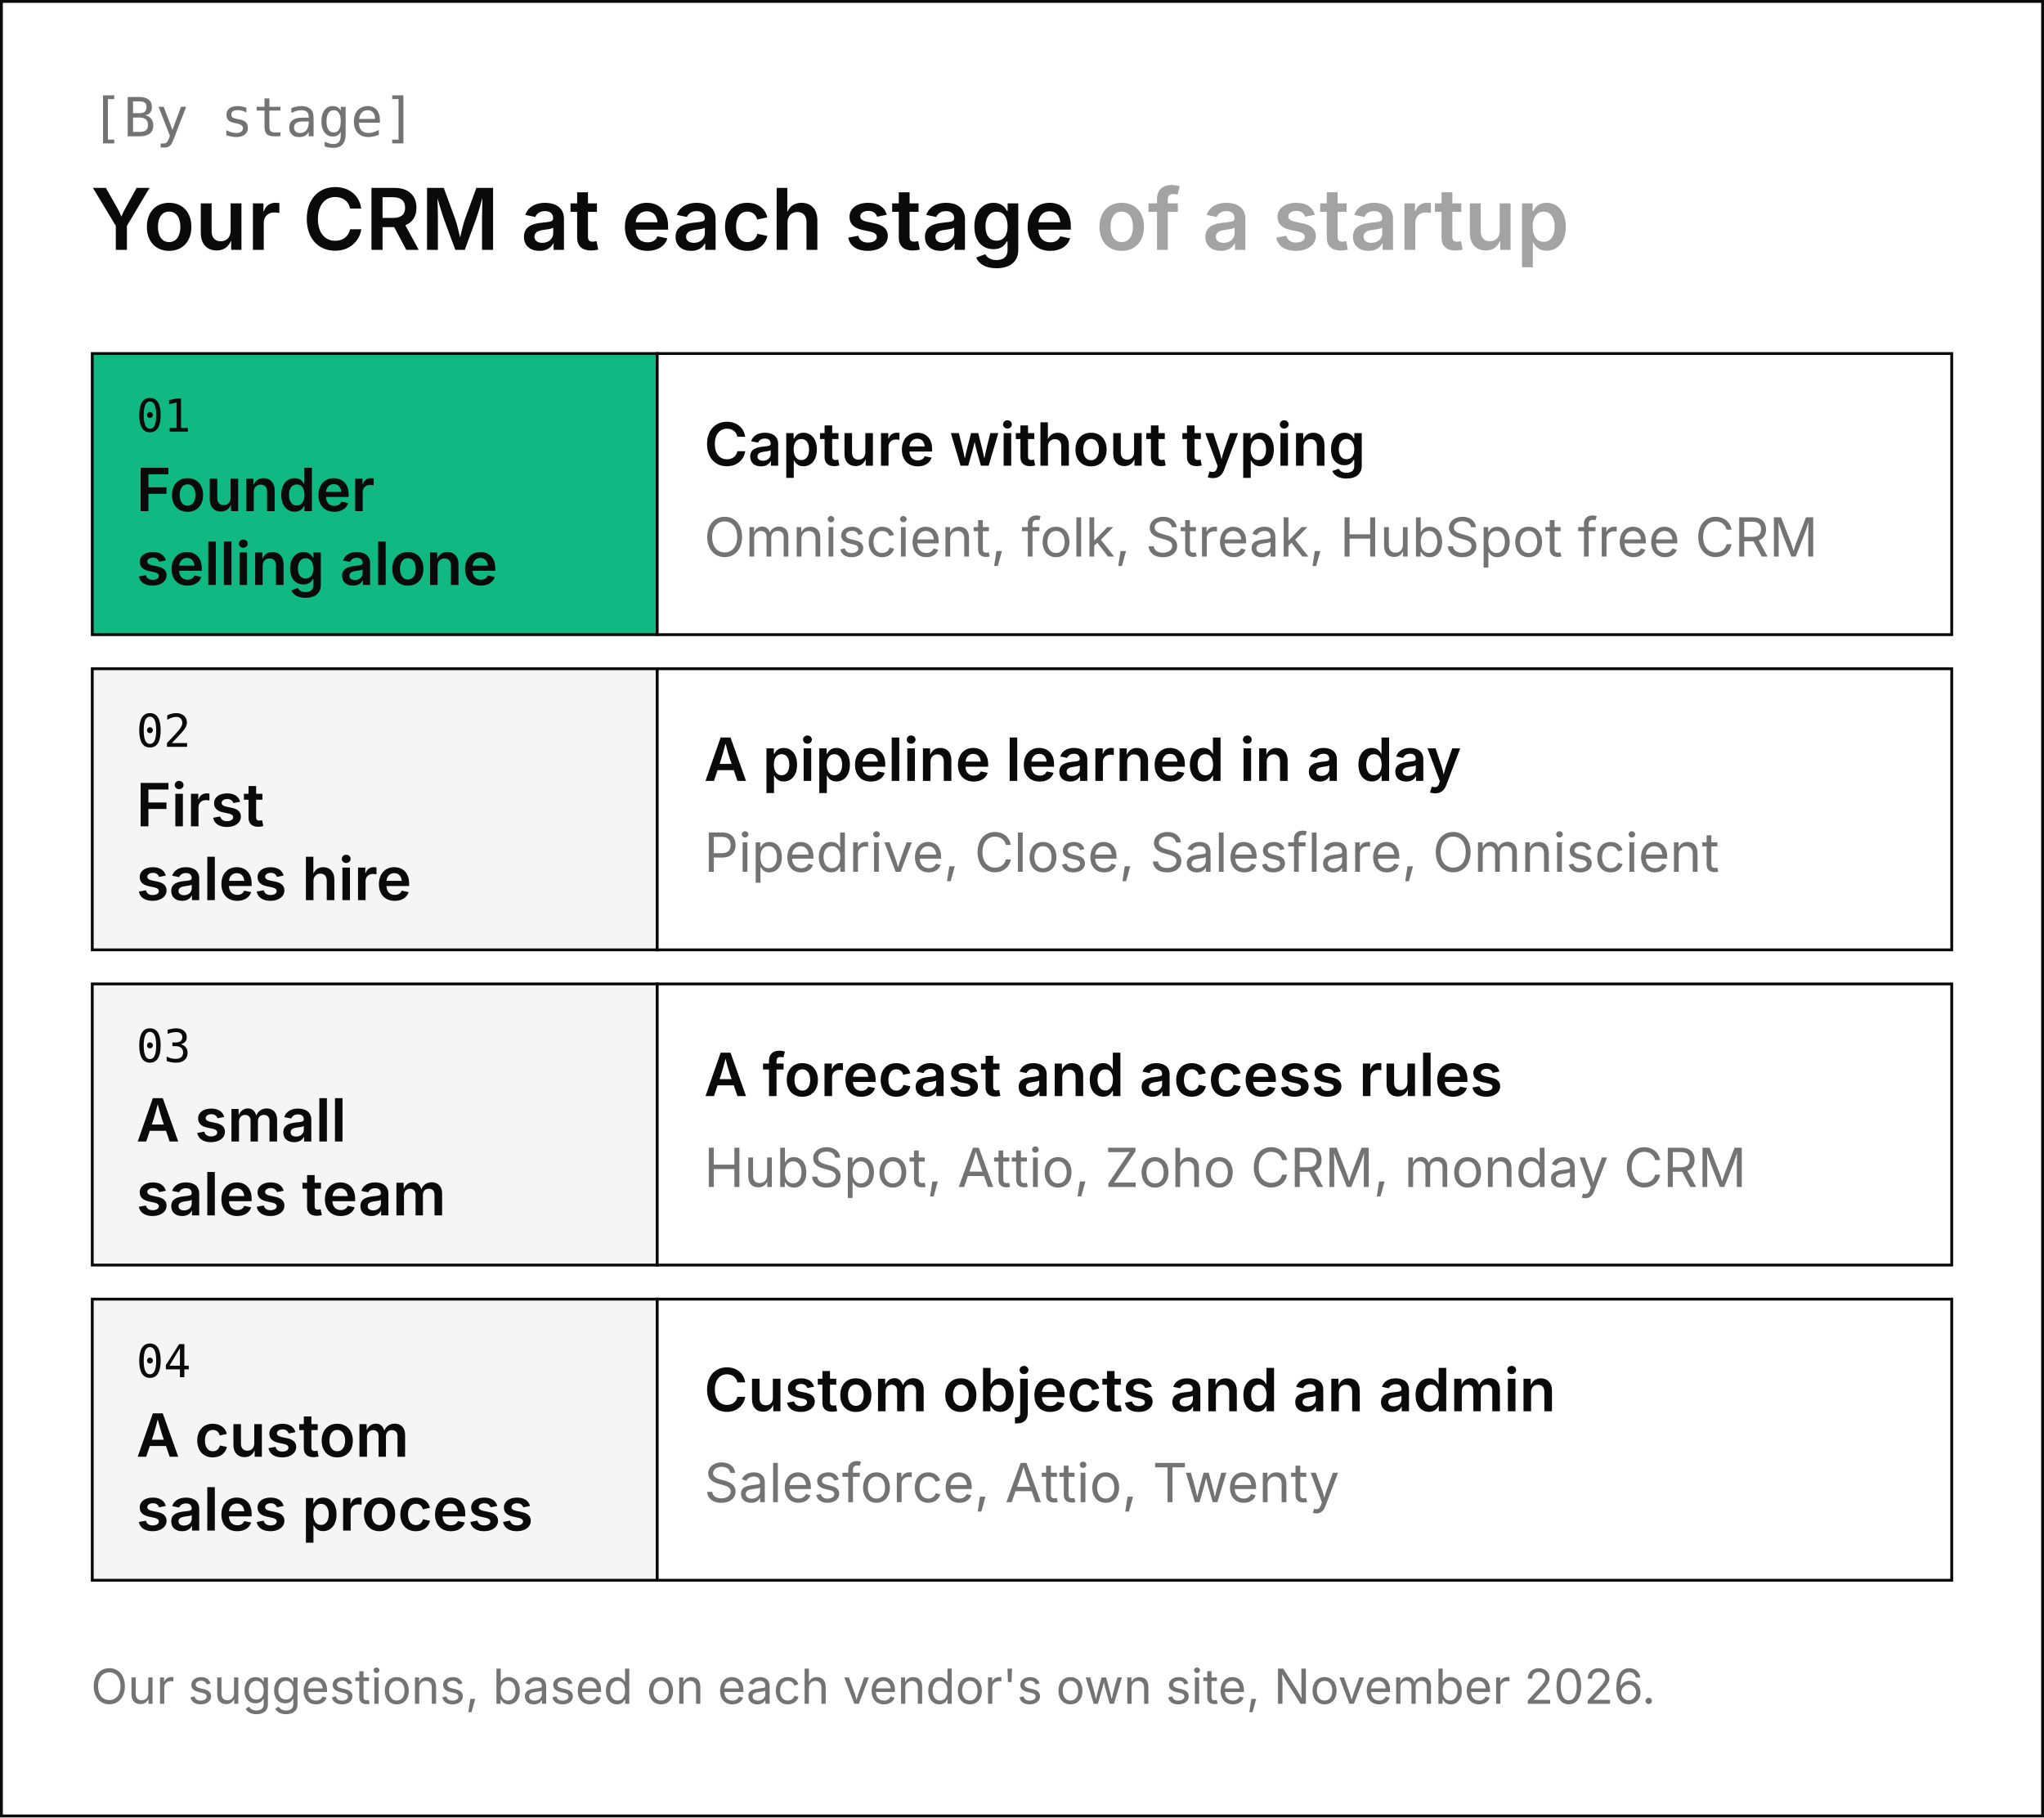
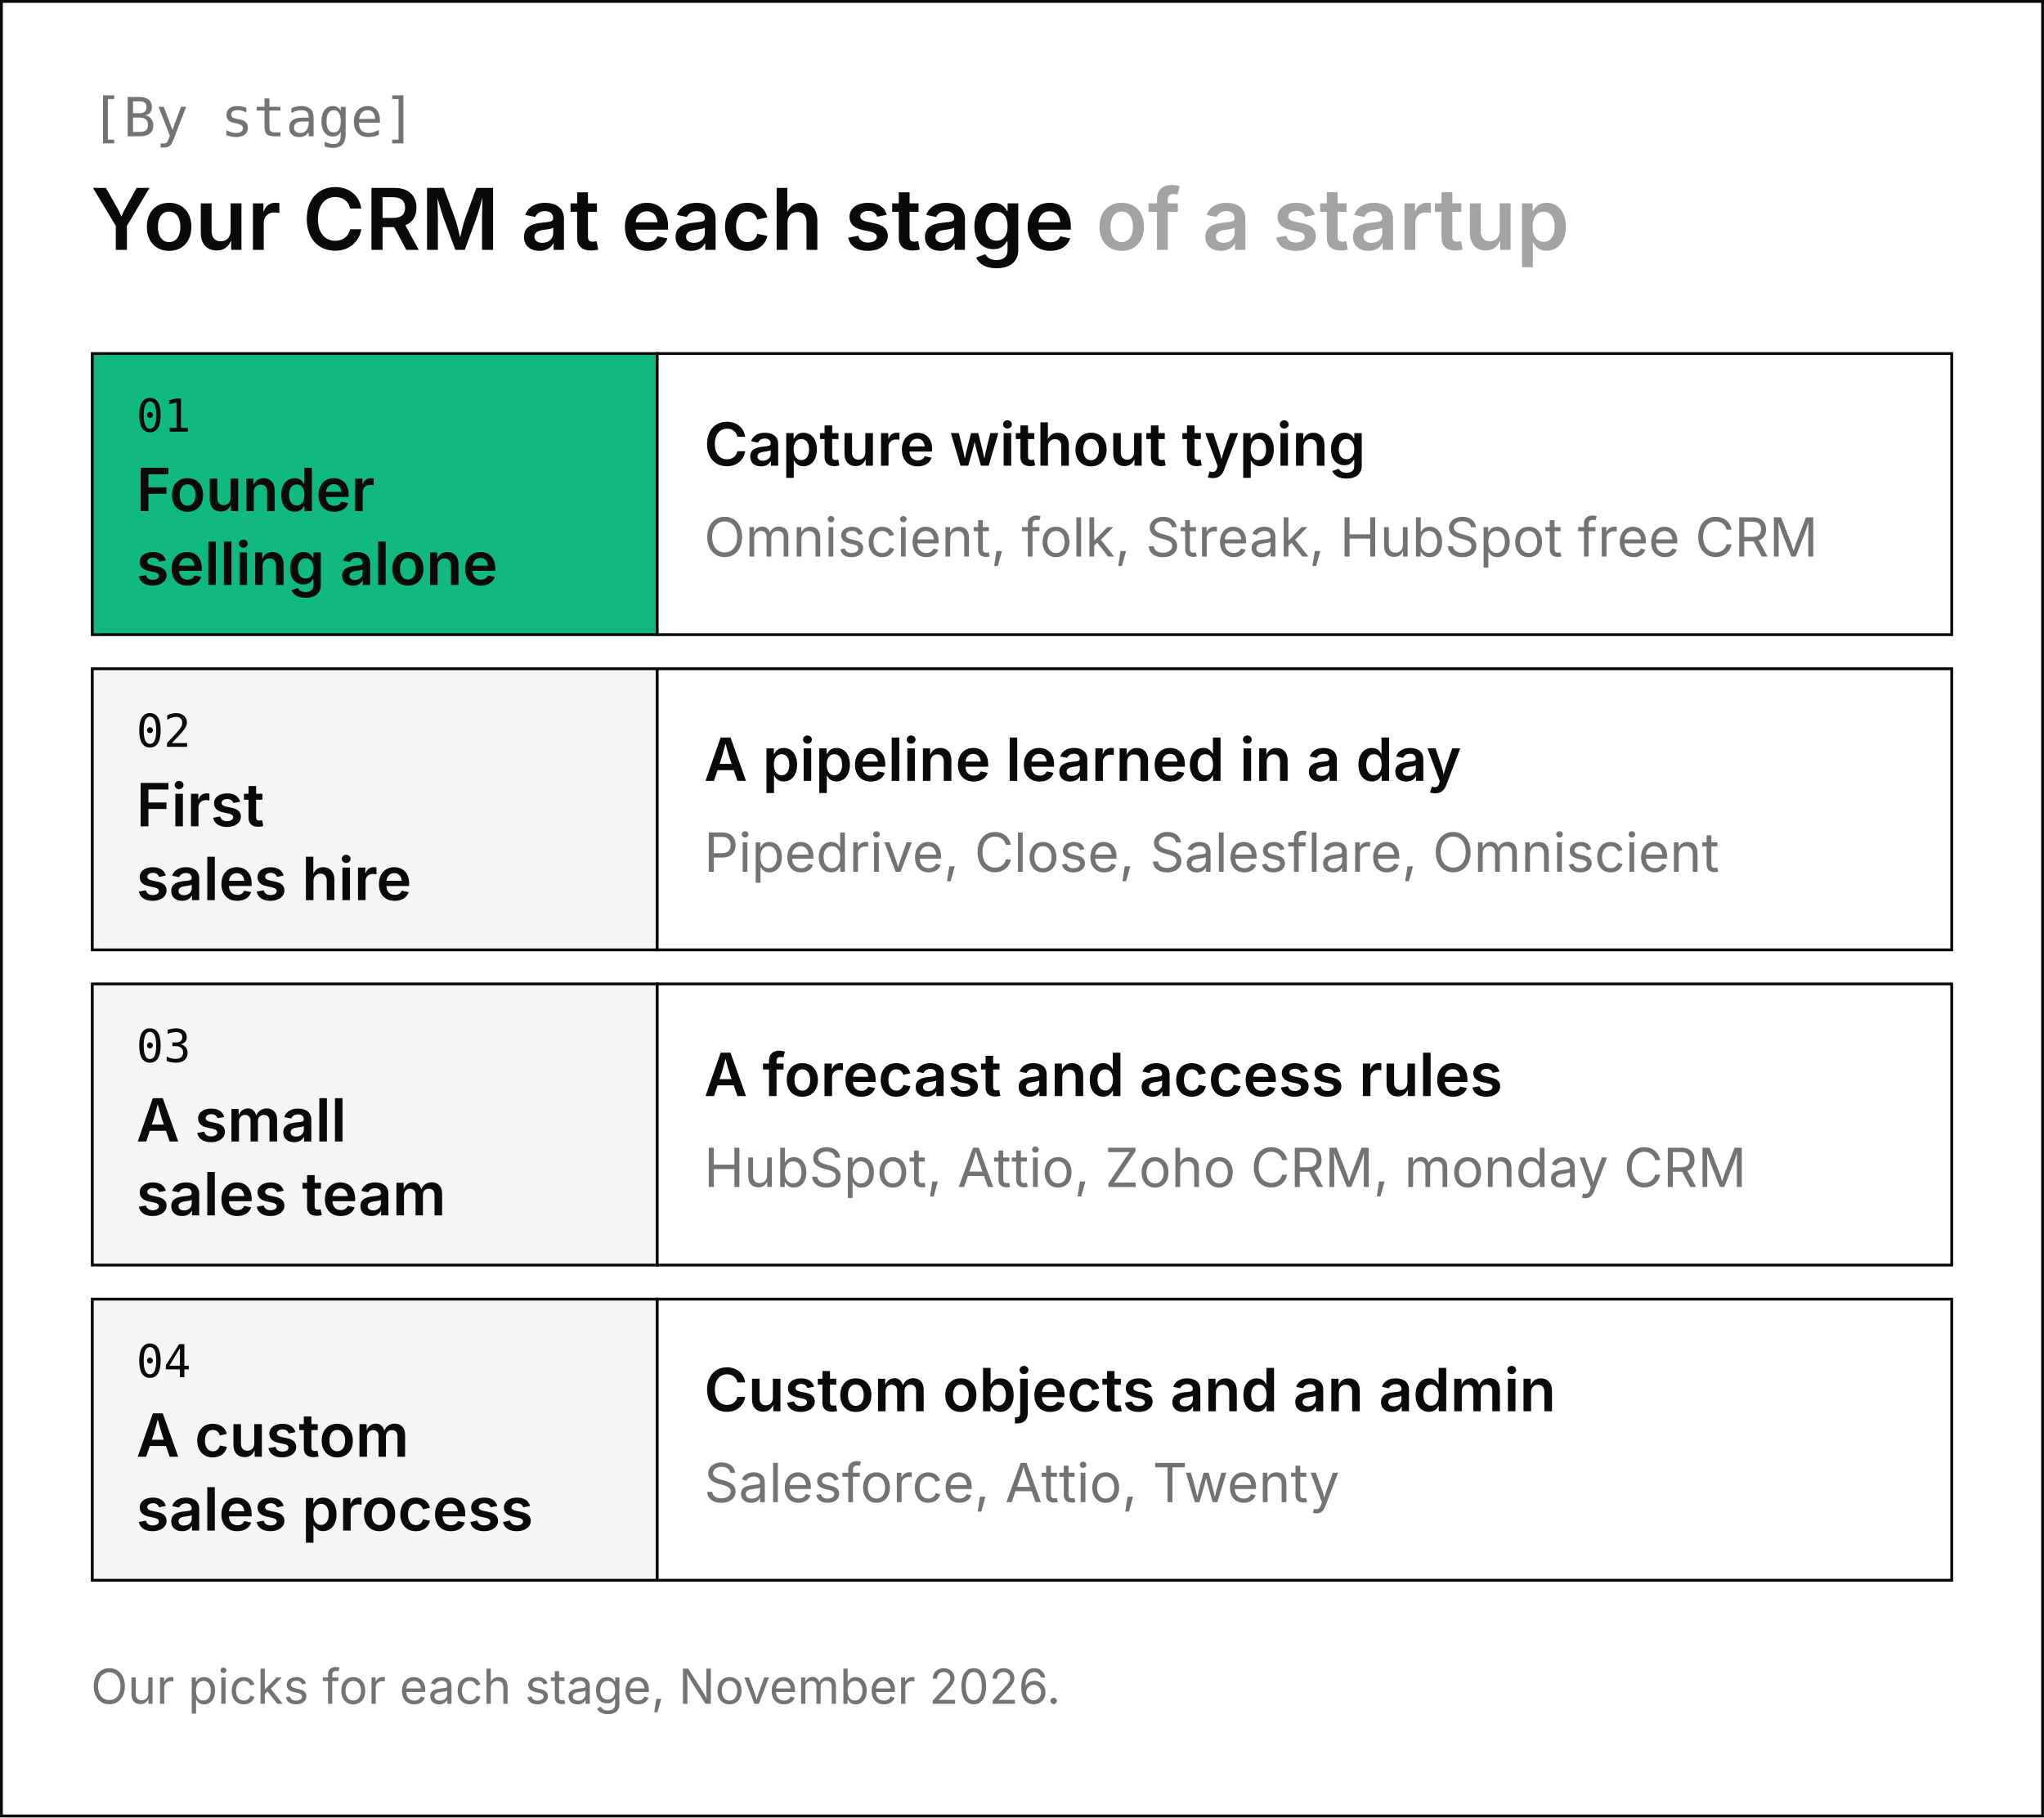
<svg xmlns="http://www.w3.org/2000/svg" viewBox="0 0 720 640" width="720" height="640" role="img" aria-labelledby="t d" font-family="Inter, system-ui, sans-serif">
  <rect width="720" height="640" fill="#ffffff" />
  <rect x="0.5" y="0.5" width="719" height="639" fill="none" stroke="#0a0a0a" />
  <text x="32" y="48" font-family="Geist Mono, ui-monospace, monospace" font-size="19" fill="#737373">[By stage]</text>
  <text x="32" y="88" font-size="30" font-weight="600" fill="#0a0a0a">Your CRM at each stage <tspan fill="#a3a3a3">of a startup</tspan>
  </text>
  <rect x="32.5" y="124.5" width="199" height="99" fill="#10b981" stroke="#0a0a0a" />
  <rect x="231.5" y="124.5" width="456" height="99" fill="#ffffff" stroke="#0a0a0a" />
  <text x="48" y="152" font-family="Geist Mono, ui-monospace, monospace" font-size="16" fill="#0a0a0a">01</text>
  <text x="48" y="180" font-size="21" font-weight="600" fill="#0a0a0a">Founder</text>
  <text x="48" y="206" font-size="21" font-weight="600" fill="#0a0a0a">selling alone</text>
  <text x="248" y="164" font-size="21" font-weight="600" fill="#0a0a0a">Capture without typing</text>
  <text x="248" y="196" font-size="19" fill="#737373">Omniscient, folk, Streak, HubSpot free CRM</text>
  <rect x="32.5" y="235.5" width="199" height="99" fill="#f5f5f5" stroke="#0a0a0a" />
  <rect x="231.5" y="235.5" width="456" height="99" fill="#ffffff" stroke="#0a0a0a" />
  <text x="48" y="263" font-family="Geist Mono, ui-monospace, monospace" font-size="16" fill="#0a0a0a">02</text>
  <text x="48" y="291" font-size="21" font-weight="600" fill="#0a0a0a">First</text>
  <text x="48" y="317" font-size="21" font-weight="600" fill="#0a0a0a">sales hire</text>
  <text x="248" y="275" font-size="21" font-weight="600" fill="#0a0a0a">A pipeline learned in a day</text>
  <text x="248" y="307" font-size="19" fill="#737373">Pipedrive, Close, Salesflare, Omniscient</text>
  <rect x="32.5" y="346.5" width="199" height="99" fill="#f5f5f5" stroke="#0a0a0a" />
  <rect x="231.5" y="346.5" width="456" height="99" fill="#ffffff" stroke="#0a0a0a" />
  <text x="48" y="374" font-family="Geist Mono, ui-monospace, monospace" font-size="16" fill="#0a0a0a">03</text>
  <text x="48" y="402" font-size="21" font-weight="600" fill="#0a0a0a">A small</text>
  <text x="48" y="428" font-size="21" font-weight="600" fill="#0a0a0a">sales team</text>
  <text x="248" y="386" font-size="21" font-weight="600" fill="#0a0a0a">A forecast and access rules</text>
  <text x="248" y="418" font-size="19" fill="#737373">HubSpot, Attio, Zoho CRM, monday CRM</text>
  <rect x="32.5" y="457.5" width="199" height="99" fill="#f5f5f5" stroke="#0a0a0a" />
  <rect x="231.5" y="457.5" width="456" height="99" fill="#ffffff" stroke="#0a0a0a" />
  <text x="48" y="485" font-family="Geist Mono, ui-monospace, monospace" font-size="16" fill="#0a0a0a">04</text>
  <text x="48" y="513" font-size="21" font-weight="600" fill="#0a0a0a">A custom</text>
  <text x="48" y="539" font-size="21" font-weight="600" fill="#0a0a0a">sales process</text>
  <text x="248" y="497" font-size="21" font-weight="600" fill="#0a0a0a">Custom objects and an admin</text>
  <text x="248" y="529" font-size="19" fill="#737373">Salesforce, Attio, Twenty</text>
-   <text x="32" y="600" font-size="17" fill="#737373">Our suggestions, based on each vendor's own site, November 2026.</text>
+   <text x="32" y="600" font-size="17" fill="#737373">Our picks for each stage, November 2026.</text>
</svg>
